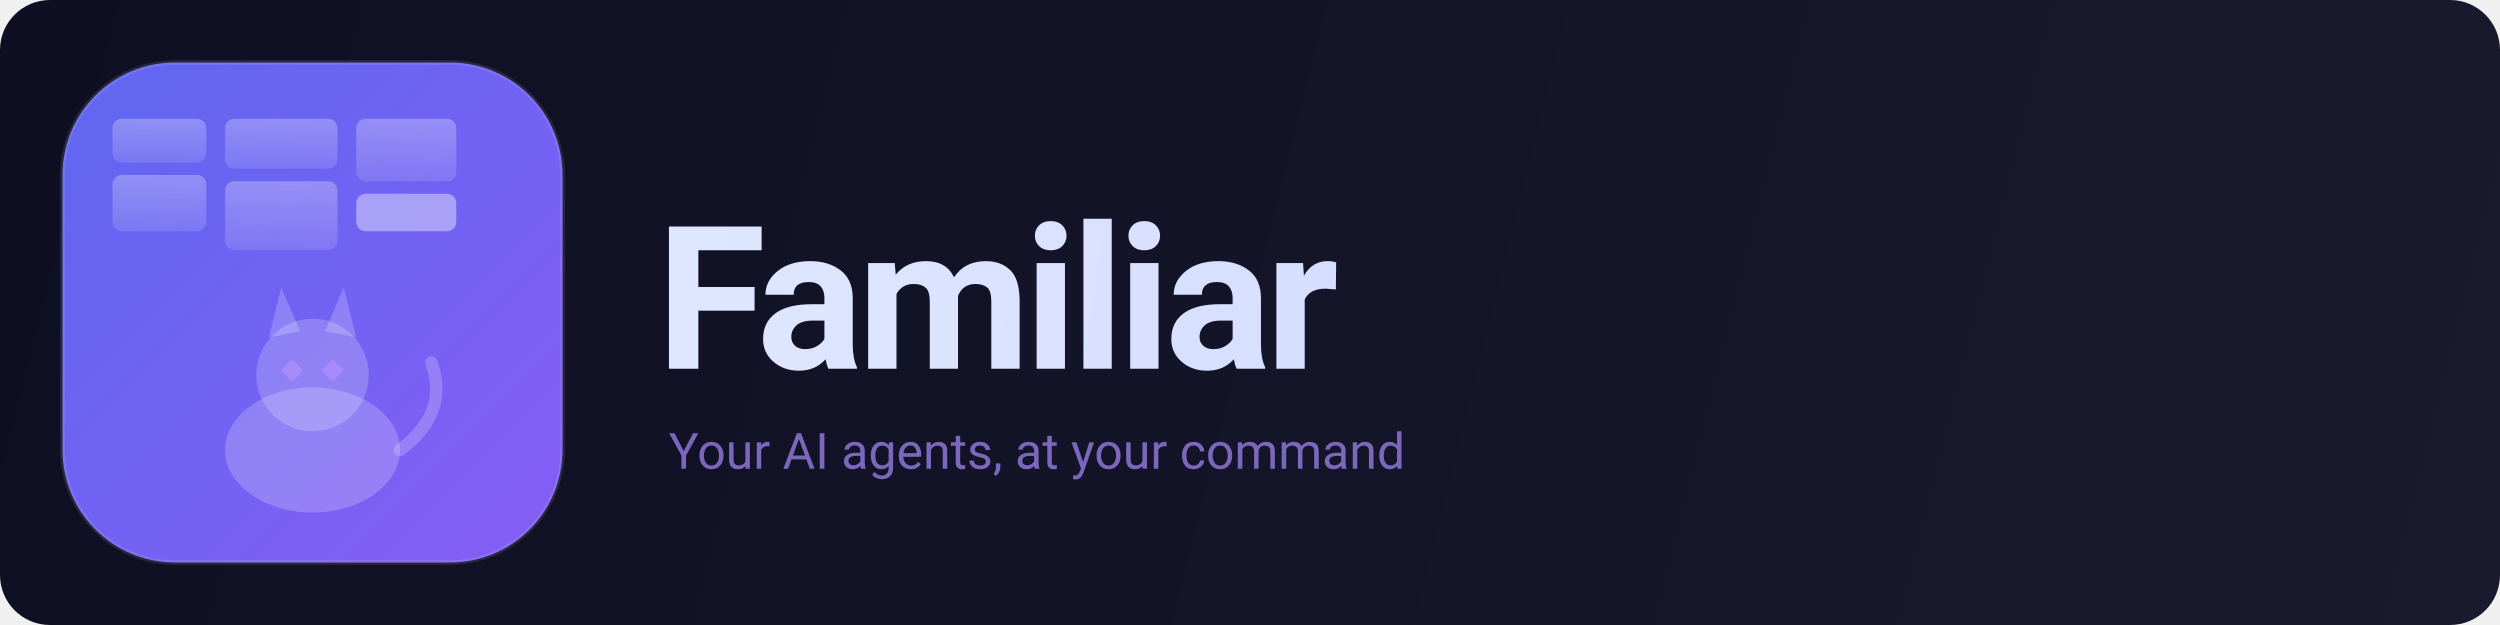
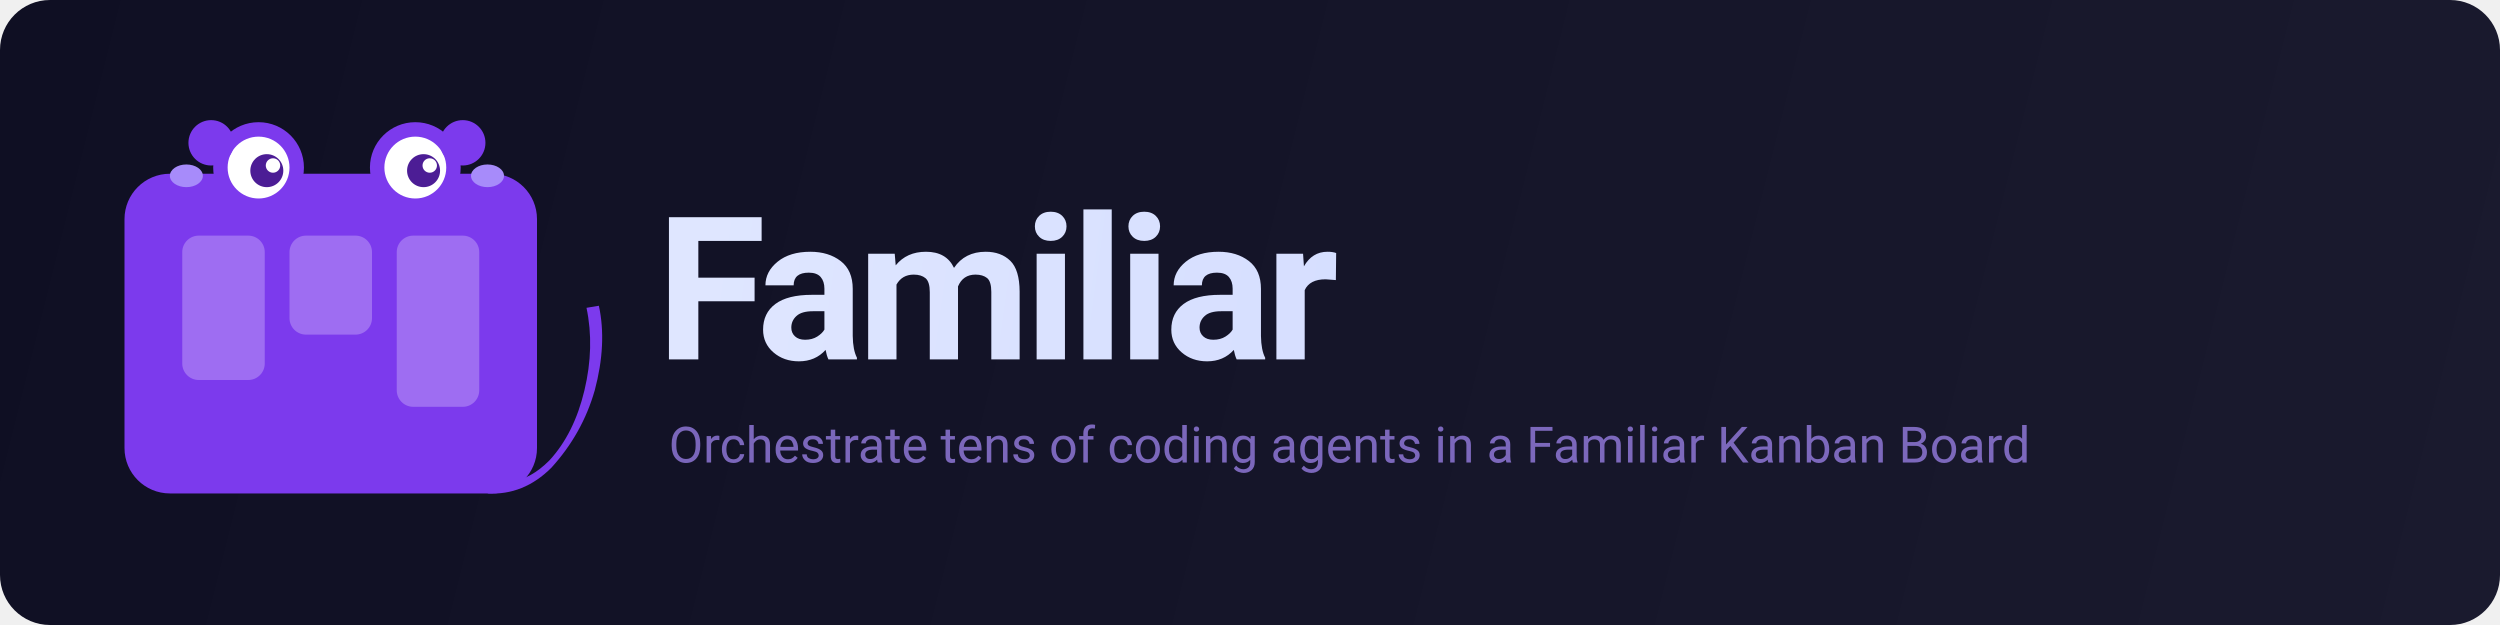
<svg xmlns="http://www.w3.org/2000/svg" viewBox="0 0 800 200" fill="none">
  <defs>
    <linearGradient id="bannerBg" x1="0" y1="0" x2="800" y2="200" gradientUnits="userSpaceOnUse">
      <stop offset="0%" stop-color="#0F0F23" />
      <stop offset="100%" stop-color="#1A1A2E" />
    </linearGradient>
-     <linearGradient id="iconBg" x1="20" y1="20" x2="180" y2="180" gradientUnits="userSpaceOnUse">
-       <stop offset="0%" stop-color="#6366F1" />
-       <stop offset="100%" stop-color="#8B5CF6" />
-     </linearGradient>
    <linearGradient id="textGrad" x1="200" y1="60" x2="780" y2="140" gradientUnits="userSpaceOnUse">
      <stop offset="0%" stop-color="#E0E7FF" />
      <stop offset="100%" stop-color="#C7D2FE" />
    </linearGradient>
-     <linearGradient id="cardFill" x1="0" y1="0" x2="0" y2="1">
-       <stop offset="0%" stop-color="rgba(255,255,255,0.28)" />
-       <stop offset="100%" stop-color="rgba(255,255,255,0.12)" />
-     </linearGradient>
  </defs>
  <rect width="800" height="200" rx="16" fill="url(#bannerBg)" />
-   <g transform="translate(20, 20)">
-     <rect width="160" height="160" rx="36" fill="url(#iconBg)" />
-     <rect width="160" height="160" rx="36" fill="none" stroke="rgba(255,255,255,0.1)" stroke-width="1.5" />
-     <rect x="16" y="18" width="30" height="14" rx="3" fill="url(#cardFill)" />
-     <rect x="16" y="36" width="30" height="18" rx="3" fill="url(#cardFill)" />
-     <rect x="52" y="18" width="36" height="16" rx="3" fill="url(#cardFill)" />
-     <rect x="52" y="38" width="36" height="22" rx="3" fill="url(#cardFill)" />
-     <rect x="94" y="18" width="32" height="20" rx="3" fill="url(#cardFill)" />
-     <rect x="94" y="42" width="32" height="12" rx="3" fill="rgba(255,255,255,0.4)" />
-     <g transform="translate(44, 72)">
-       <ellipse cx="36" cy="52" rx="28" ry="20" fill="rgba(255,255,255,0.2)" />
-       <circle cx="36" cy="28" r="18" fill="rgba(255,255,255,0.2)" />
-       <polygon points="22,16 26,0 32,14" fill="rgba(255,255,255,0.2)" />
-       <polygon points="40,14 46,0 50,16" fill="rgba(255,255,255,0.2)" />
-       <rect x="27" y="24" width="5" height="5" rx="0.5" transform="rotate(45 29.5 26.5)" fill="#A78BFA" />
-       <rect x="40" y="24" width="5" height="5" rx="0.5" transform="rotate(45 42.5 26.5)" fill="#A78BFA" />
-       <path d="M64,52 Q80,40 74,24" stroke="rgba(255,255,255,0.2)" stroke-width="4" stroke-linecap="round" fill="none" />
-     </g>
+   <g transform="translate(24, 16) scale(0.33)">
+     <path d="M400 430 Q435 432 462 405 Q492 372 504 330 Q516 285 508 248 L496 250 Q504 288 494 330 Q484 372 460 398 Q442 416 424 418Z" fill="#7c3aed" />
+     <rect x="48" y="120" width="400" height="310" rx="44" fill="#7c3aed" />
+     <rect x="104" y="180" width="80" height="140" rx="16" fill="rgba(255,255,255,0.26)" />
+     <rect x="208" y="180" width="80" height="96" rx="16" fill="rgba(255,255,255,0.26)" />
+     <rect x="312" y="180" width="80" height="166" rx="16" fill="rgba(255,255,255,0.26)" />
+     <circle cx="178" cy="114" r="44" fill="#7c3aed" />
+     <circle cx="330" cy="114" r="44" fill="#7c3aed" />
+     <circle cx="178" cy="114" r="30" fill="white" />
+     <circle cx="330" cy="114" r="30" fill="white" />
+     <circle cx="186" cy="117" r="16" fill="#4c1d95" />
+     <circle cx="338" cy="117" r="16" fill="#4c1d95" />
+     <circle cx="192" cy="112" r="7" fill="white" />
+     <circle cx="344" cy="112" r="7" fill="white" />
+     <circle cx="132" cy="90" r="22" fill="#7c3aed" />
+     <circle cx="376" cy="90" r="22" fill="#7c3aed" />
+     <ellipse cx="108" cy="122" rx="16" ry="11" fill="#a78bfa" />
+     <ellipse cx="400" cy="122" rx="16" ry="11" fill="#a78bfa" />
  </g>
-   <text x="210" y="118" font-family="-apple-system, BlinkMacSystemFont, 'Segoe UI', Roboto, 'Helvetica Neue', sans-serif" font-size="64" font-weight="700" letter-spacing="-2" fill="url(#textGrad)">
+   <text x="210" y="115" font-family="-apple-system, BlinkMacSystemFont, 'SF Pro Display', 'Segoe UI', Roboto, 'Helvetica Neue', sans-serif" font-size="64" font-weight="700" letter-spacing="-2" fill="url(#textGrad)">
    Familiar
  </text>
-   <text x="214" y="150" font-family="-apple-system, BlinkMacSystemFont, 'Segoe UI', Roboto, 'Helvetica Neue', sans-serif" font-size="16" font-weight="400" fill="rgba(167,139,250,0.7)">
-     Your AI agents, at your command
+   <text x="214" y="148" font-family="-apple-system, BlinkMacSystemFont, 'SF Pro Display', 'Segoe UI', Roboto, 'Helvetica Neue', sans-serif" font-size="16" font-weight="400" fill="rgba(167,139,250,0.7)">
+     Orchestrate tens of coding agents in a Familiar Kanban Board
  </text>
</svg>
